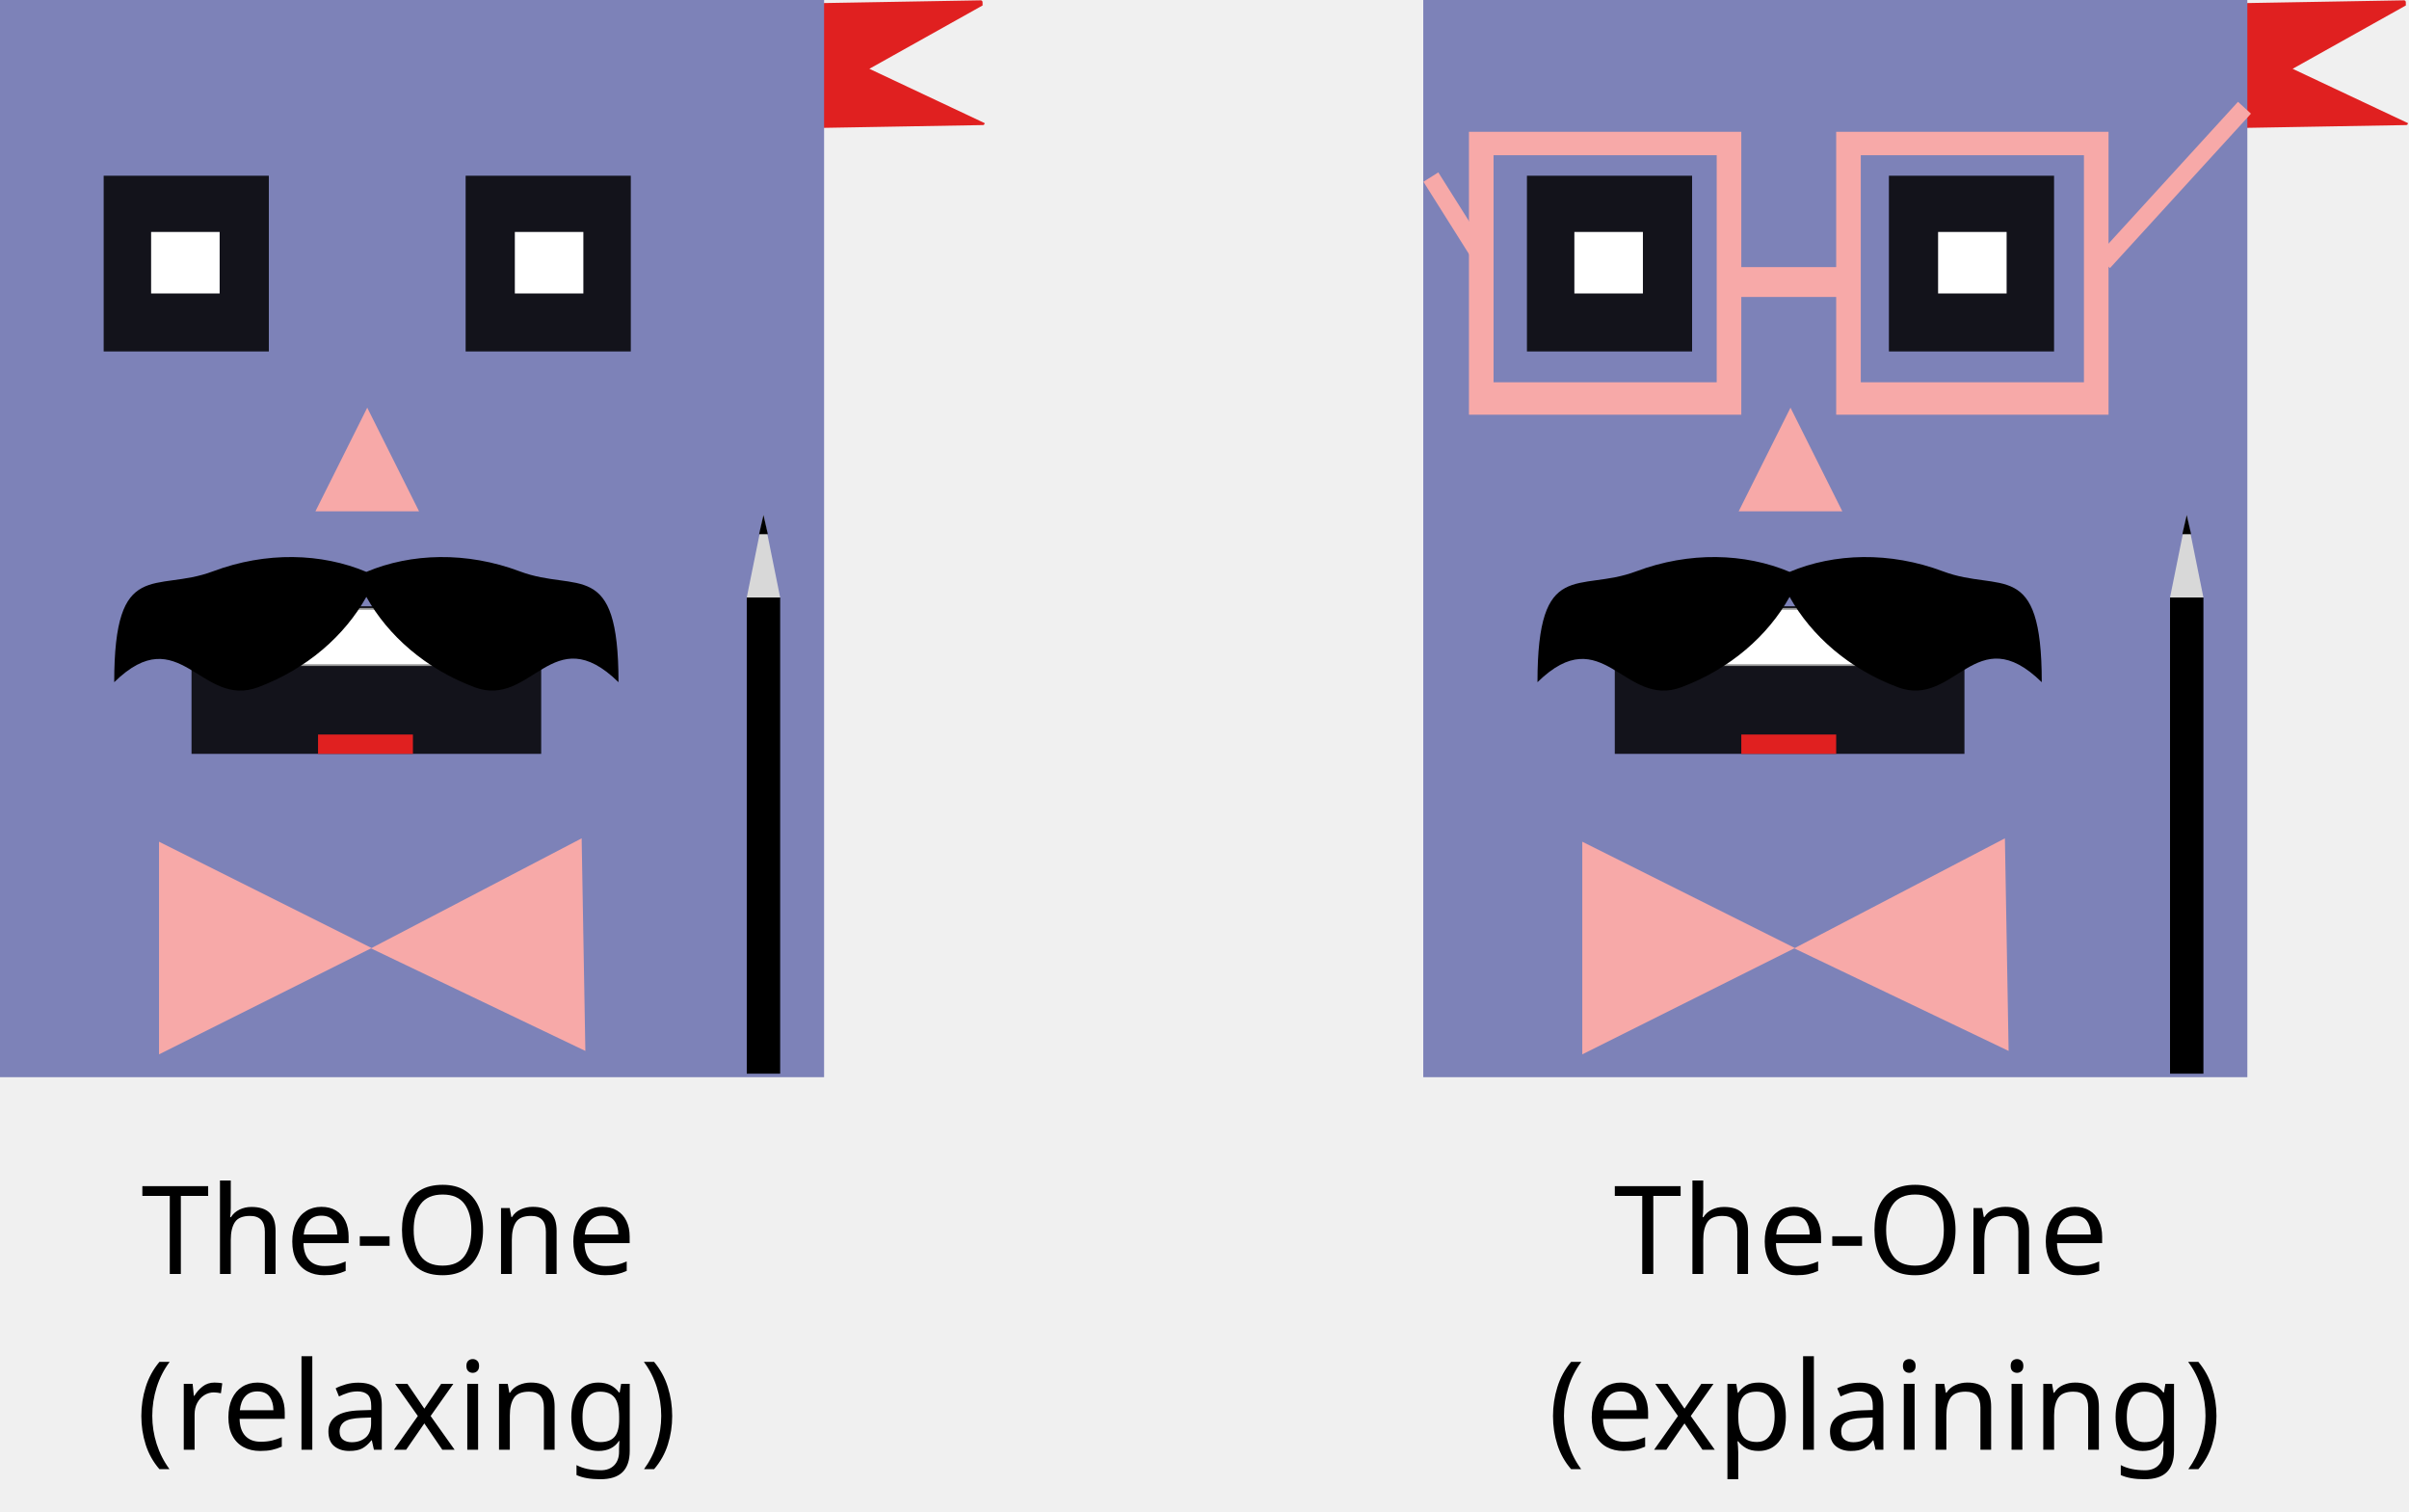
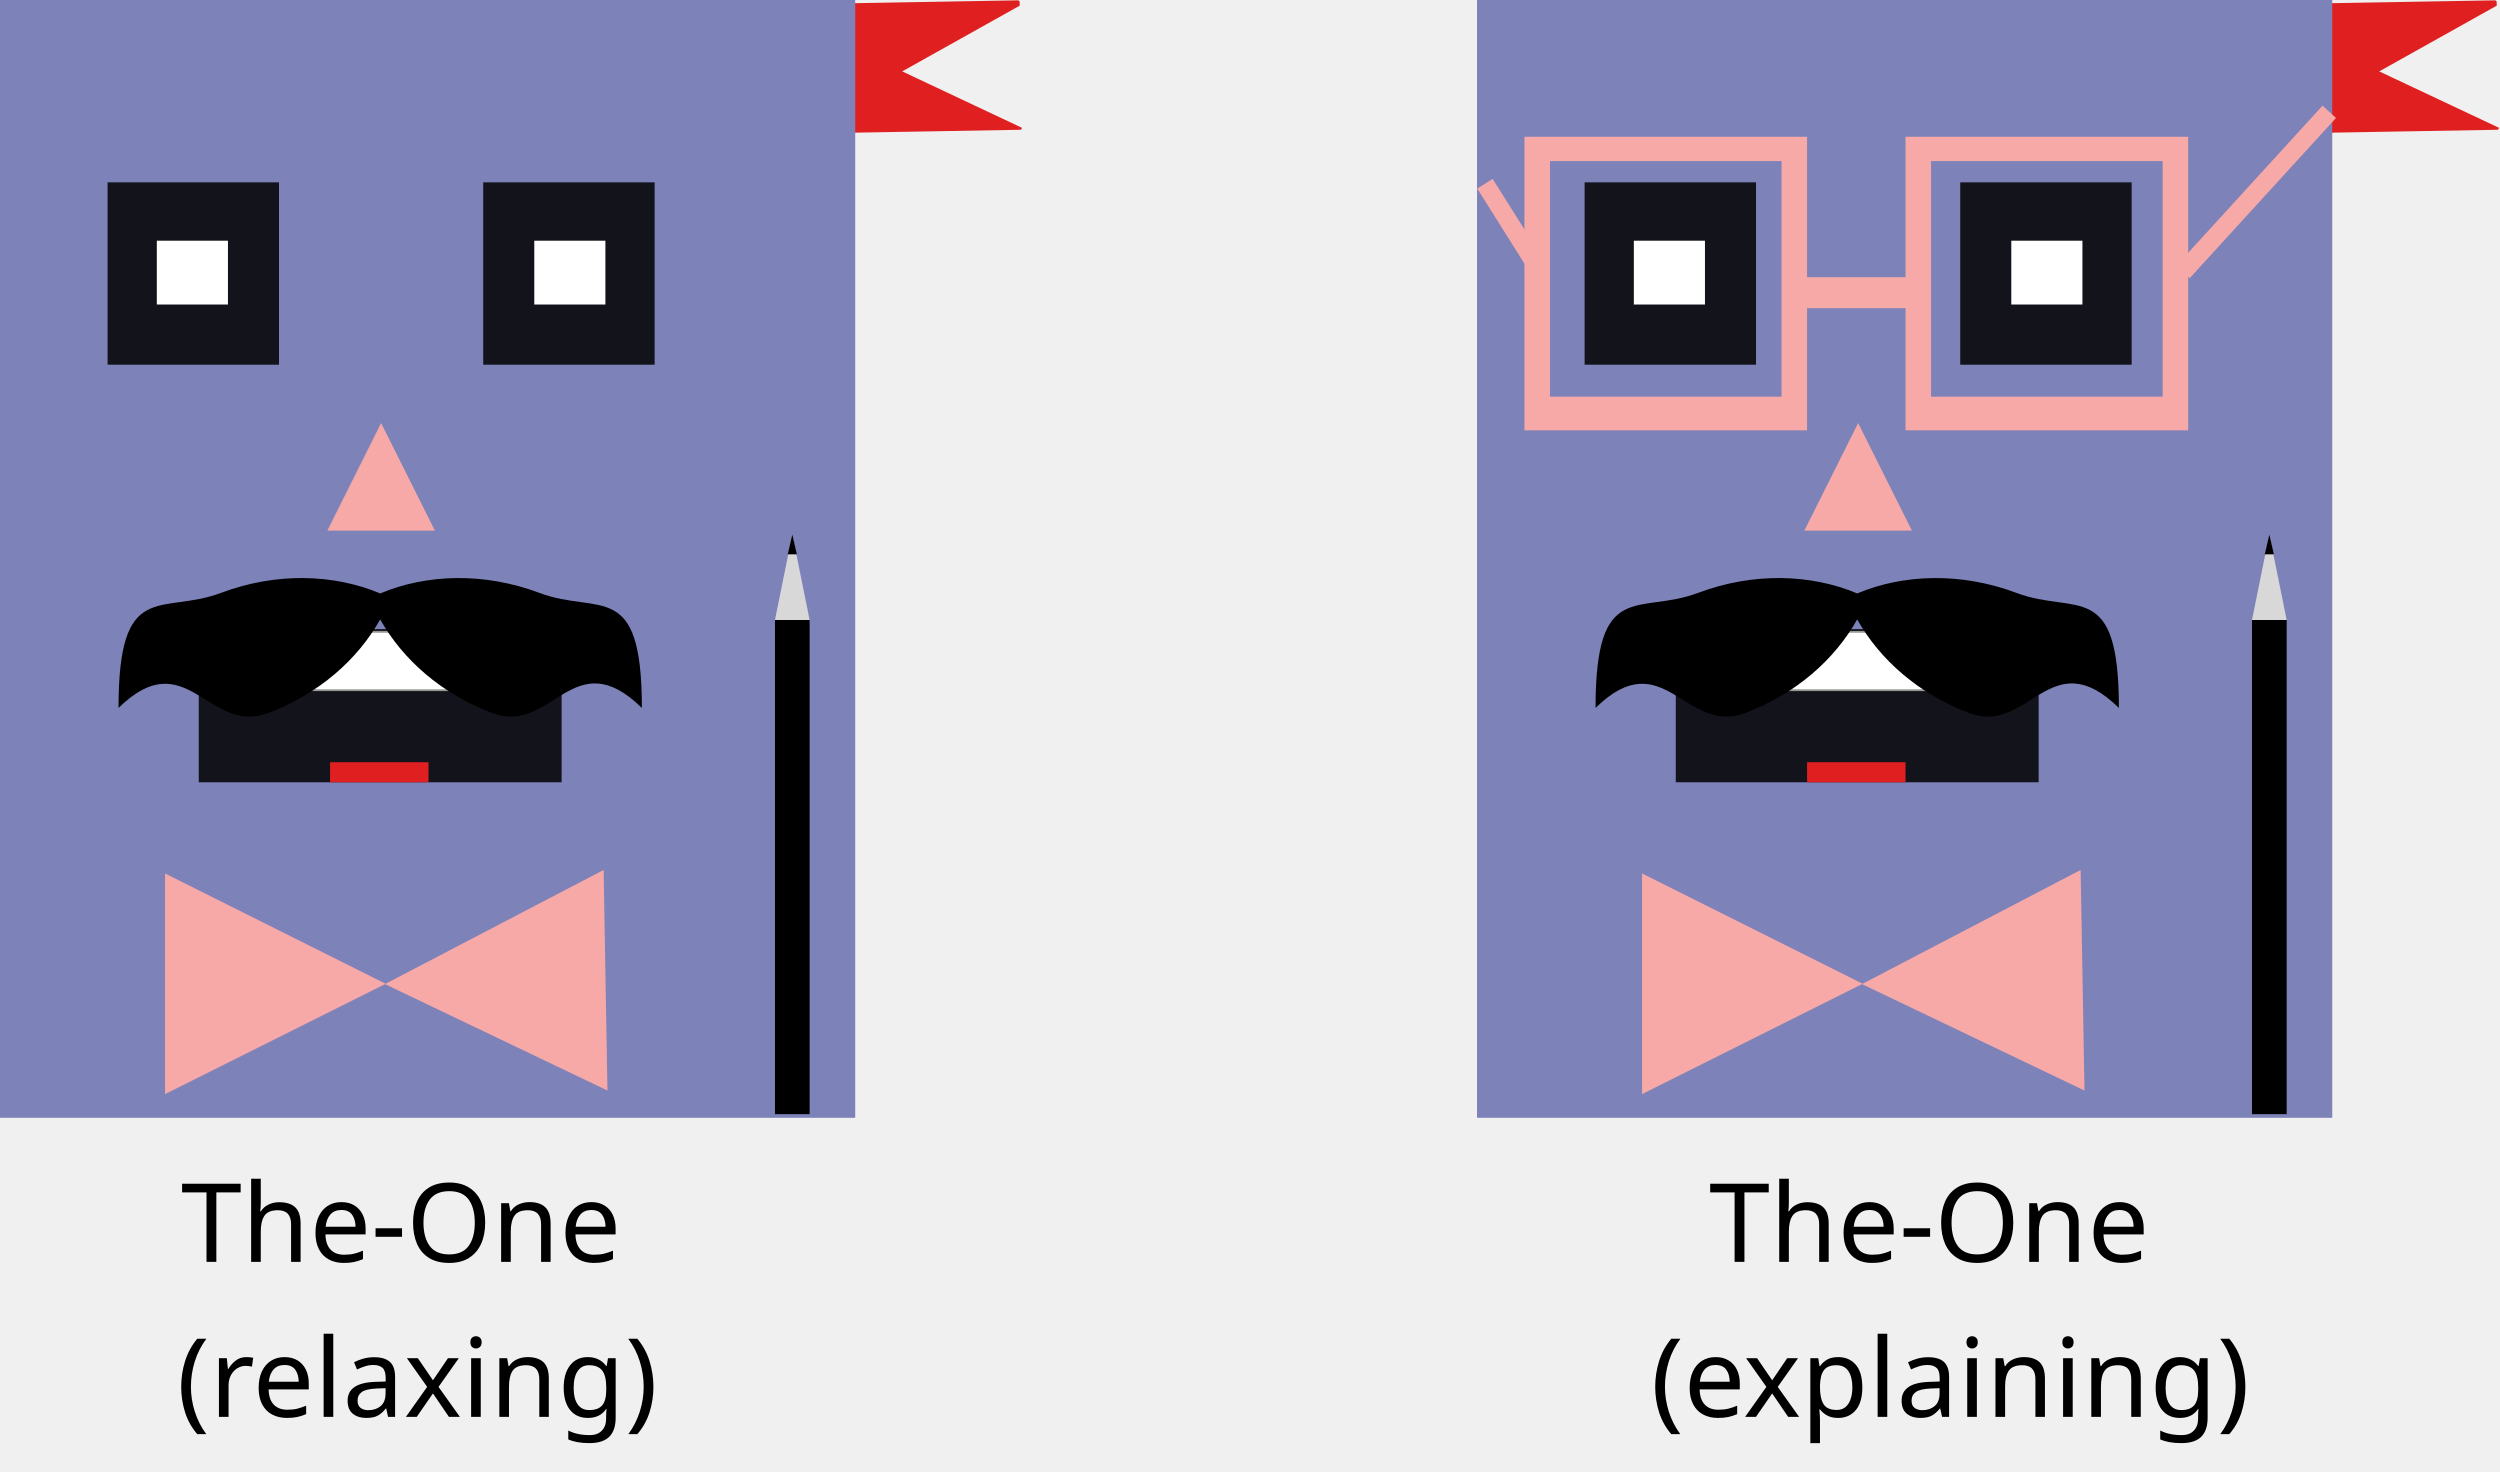
- <svg xmlns="http://www.w3.org/2000/svg" xmlns:xlink="http://www.w3.org/1999/xlink" width="1371px" height="860px" viewBox="0 0 1371 860" version="1.1">
+ <svg xmlns="http://www.w3.org/2000/svg" xmlns:xlink="http://www.w3.org/1999/xlink" width="1371px" height="807px" viewBox="0 0 1371 807" version="1.1">
  <defs>
    <rect id="path-1" x="0" y="0" width="469" height="613" />
    <rect id="path-3" x="0" y="0" width="469" height="613" />
  </defs>
  <g id="Grandpa" stroke="none" stroke-width="1" fill="none" fill-rule="evenodd">
    <g id="16:9" transform="translate(-214, -211)">
-       <g id="Group-3" transform="translate(214, 211)">
+       <g id="Group-4" transform="translate(214, 211)">
        <g id="Group">
          <path d="M545.791,-11.99 C546.344,-11.99 546.791,-11.542 546.791,-10.99 L546.791,84.01 C546.791,84.562 546.344,85.01 545.791,85.01 L476.791,85.01 C476.239,85.01 475.791,84.562 475.791,84.01 L475.791,-10.99 C475.791,-11.542 476.239,-11.99 476.791,-11.99 L478.722,-11.991 L513.647,53.072 L545.697,-11.991 L545.791,-11.99 Z" id="Combined-Shape" fill="#E02020" transform="translate(511.2915, 36.50952) rotate(89) translate(-511.2915, -36.50952) " />
          <mask id="mask-2" fill="white">
            <use xlink:href="#path-1" />
          </mask>
          <use id="Rectangle" fill="#7D82B8" xlink:href="#path-1" />
          <rect id="Rectangle" fill-opacity="0.85" fill="#000000" mask="url(#mask-2)" x="109" y="345" width="199" height="84" />
          <polygon id="Rectangle" fill-opacity="0.85" fill="#000000" mask="url(#mask-2)" points="59 100 153 100 153 200 59 200" />
          <rect id="Rectangle" fill="#FFFFFF" mask="url(#mask-2)" x="86" y="132" width="39" height="35" />
          <polygon id="Rectangle-Copy" fill-opacity="0.85" fill="#000000" mask="url(#mask-2)" points="265 100 359 100 359 200 265 200" />
          <rect id="Rectangle-Copy-2" fill="#FFFFFF" mask="url(#mask-2)" x="293" y="132" width="39" height="35" />
          <polygon id="Triangle" fill="#F7A9A8" mask="url(#mask-2)" transform="translate(151, 539.5) rotate(90) translate(-151, -539.5) " points="151 479 211.5 600 90.5 600" />
          <polygon id="Triangle-Copy-3" fill="#F7A9A8" mask="url(#mask-2)" points="209 232 238.5 291 179.5 291" />
          <polygon id="Triangle-Copy-2" fill="#F7A9A8" mask="url(#mask-2)" transform="translate(271.5906, 538.6218) rotate(269) translate(-271.5906, -538.6218) " points="271.591 478.122 332.091 599.122 211.091 599.122" />
          <rect id="Rectangle" fill="#000000" mask="url(#mask-2)" x="425" y="340" width="19" height="271" />
          <polygon id="Triangle" fill="#D8D8D8" mask="url(#mask-2)" points="434.5 293 444 340 425 340" />
          <polygon id="Triangle" fill="#000000" mask="url(#mask-2)" points="434.5 293 437 304 432 304" />
          <rect id="Rectangle" stroke="#979797" fill="#FFFFFF" mask="url(#mask-2)" x="153.5" y="346.5" width="111" height="32" />
          <rect id="Rectangle" fill="#E02020" mask="url(#mask-2)" x="181" y="418" width="54" height="11" />
          <g id="moustache" mask="url(#mask-2)" fill="#000000" fill-rule="nonzero">
            <g transform="translate(65, 317)" id="Path">
              <path d="M205.035,74.066 C237.704,86.34 249.363,34.379 287,71.224 C287,-0.002 263.552,20.443 230.878,8.164 C200.5,-3.253 168.936,-2.254 143.498,8.44 C118.055,-2.259 86.496,-3.258 56.113,8.164 C23.443,20.438 0,-0.002 0,71.22 C37.172,34.831 49.286,86.34 81.951,74.062 C109.798,63.598 131.176,44.701 143.493,22.672 C155.81,44.705 177.193,63.593 205.035,74.066 Z" />
            </g>
          </g>
        </g>
        <g id="Group-2" transform="translate(810, 0)">
          <g id="Group-Copy">
            <path d="M545.791,-11.99 C546.344,-11.99 546.791,-11.542 546.791,-10.99 L546.791,84.01 C546.791,84.562 546.344,85.01 545.791,85.01 L476.791,85.01 C476.239,85.01 475.791,84.562 475.791,84.01 L475.791,-10.99 C475.791,-11.542 476.239,-11.99 476.791,-11.99 L478.722,-11.991 L513.647,53.072 L545.697,-11.991 L545.791,-11.99 Z" id="Combined-Shape" fill="#E02020" transform="translate(511.2915, 36.50952) rotate(89) translate(-511.2915, -36.50952) " />
            <mask id="mask-4" fill="white">
              <use xlink:href="#path-3" />
            </mask>
            <use id="Rectangle" fill="#7D82B8" xlink:href="#path-3" />
            <rect id="Rectangle" fill-opacity="0.85" fill="#000000" mask="url(#mask-4)" x="109" y="345" width="199" height="84" />
            <polygon id="Rectangle" fill-opacity="0.85" fill="#000000" mask="url(#mask-4)" points="59 100 153 100 153 200 59 200" />
            <rect id="Rectangle" fill="#FFFFFF" mask="url(#mask-4)" x="86" y="132" width="39" height="35" />
            <polygon id="Rectangle-Copy" fill-opacity="0.85" fill="#000000" mask="url(#mask-4)" points="265 100 359 100 359 200 265 200" />
            <rect id="Rectangle-Copy-2" fill="#FFFFFF" mask="url(#mask-4)" x="293" y="132" width="39" height="35" />
            <polygon id="Triangle" fill="#F7A9A8" mask="url(#mask-4)" transform="translate(151, 539.5) rotate(90) translate(-151, -539.5) " points="151 479 211.5 600 90.5 600" />
            <polygon id="Triangle-Copy-3" fill="#F7A9A8" mask="url(#mask-4)" points="209 232 238.5 291 179.5 291" />
            <polygon id="Triangle-Copy-2" fill="#F7A9A8" mask="url(#mask-4)" transform="translate(271.5906, 538.6218) rotate(269) translate(-271.5906, -538.6218) " points="271.591 478.122 332.091 599.122 211.091 599.122" />
            <rect id="Rectangle" fill="#000000" mask="url(#mask-4)" x="425" y="340" width="19" height="271" />
            <polygon id="Triangle" fill="#D8D8D8" mask="url(#mask-4)" points="434.5 293 444 340 425 340" />
            <polygon id="Triangle" fill="#000000" mask="url(#mask-4)" points="434.5 293 437 304 432 304" />
            <rect id="Rectangle" stroke="#979797" fill="#FFFFFF" mask="url(#mask-4)" x="153.5" y="346.5" width="111" height="32" />
            <rect id="Rectangle" fill="#E02020" mask="url(#mask-4)" x="181" y="418" width="54" height="11" />
            <g id="moustache" mask="url(#mask-4)" fill="#000000" fill-rule="nonzero">
              <g transform="translate(65, 317)" id="Path">
                <path d="M205.035,74.066 C237.704,86.34 249.363,34.379 287,71.224 C287,-0.002 263.552,20.443 230.878,8.164 C200.5,-3.253 168.936,-2.254 143.498,8.44 C118.055,-2.259 86.496,-3.258 56.113,8.164 C23.443,20.438 0,-0.002 0,71.22 C37.172,34.831 49.286,86.34 81.951,74.062 C109.798,63.598 131.176,44.701 143.493,22.672 C155.81,44.705 177.193,63.593 205.035,74.066 Z" />
              </g>
            </g>
          </g>
          <path d="M181,75 L181,152 L235,152 L235,75 L390,75 L390,236 L235,236 L235,169 L181,169 L181,236 L26,236 L26,75 L181,75 Z M167,88.331 L40,88.331 L40,217.541 L167,217.541 L167,88.331 Z M376,88.331 L249,88.331 L249,217.541 L376,217.541 L376,88.331 Z" id="Combined-Shape" fill="#F7A9A8" />
          <line x1="390.5" y1="145.5" x2="464" y2="65" id="Line" stroke="#F7A9A8" stroke-width="10" stroke-linecap="square" />
          <line x1="32.5" y1="145.5" x2="7" y2="105" id="Line-2" stroke="#F7A9A8" stroke-width="10" stroke-linecap="square" />
        </g>
-         <text id="The-One-(relaxing)" font-family="AcademyEngravedLetPlain, Academy Engraved LET" font-size="70" font-weight="normal" fill="#000000">
-           <tspan x="80.314" y="725">The-One</tspan>
-           <tspan x="77.631" y="825">(relaxing)</tspan>
+         <text id="The-One-(relaxing)" font-family="AcademyEngravedLetPlain, Academy Engraved LET" font-size="60" font-weight="normal" fill="#000000">
+           <tspan x="99.27" y="692">The-One</tspan>
+           <tspan x="96.97" y="777">(relaxing)</tspan>
        </text>
-         <text id="The-One-(explaining)" font-family="AcademyEngravedLetPlain, Academy Engraved LET" font-size="70" font-weight="normal" fill="#000000">
-           <tspan x="918.314" y="725">The-One</tspan>
-           <tspan x="881.042" y="825">(explaining)</tspan>
+         <text id="The-One-(explaining)" font-family="AcademyEngravedLetPlain, Academy Engraved LET" font-size="60" font-weight="normal" fill="#000000">
+           <tspan x="937.27" y="692">The-One</tspan>
+           <tspan x="905.321" y="777">(explaining)</tspan>
        </text>
      </g>
    </g>
  </g>
</svg>
